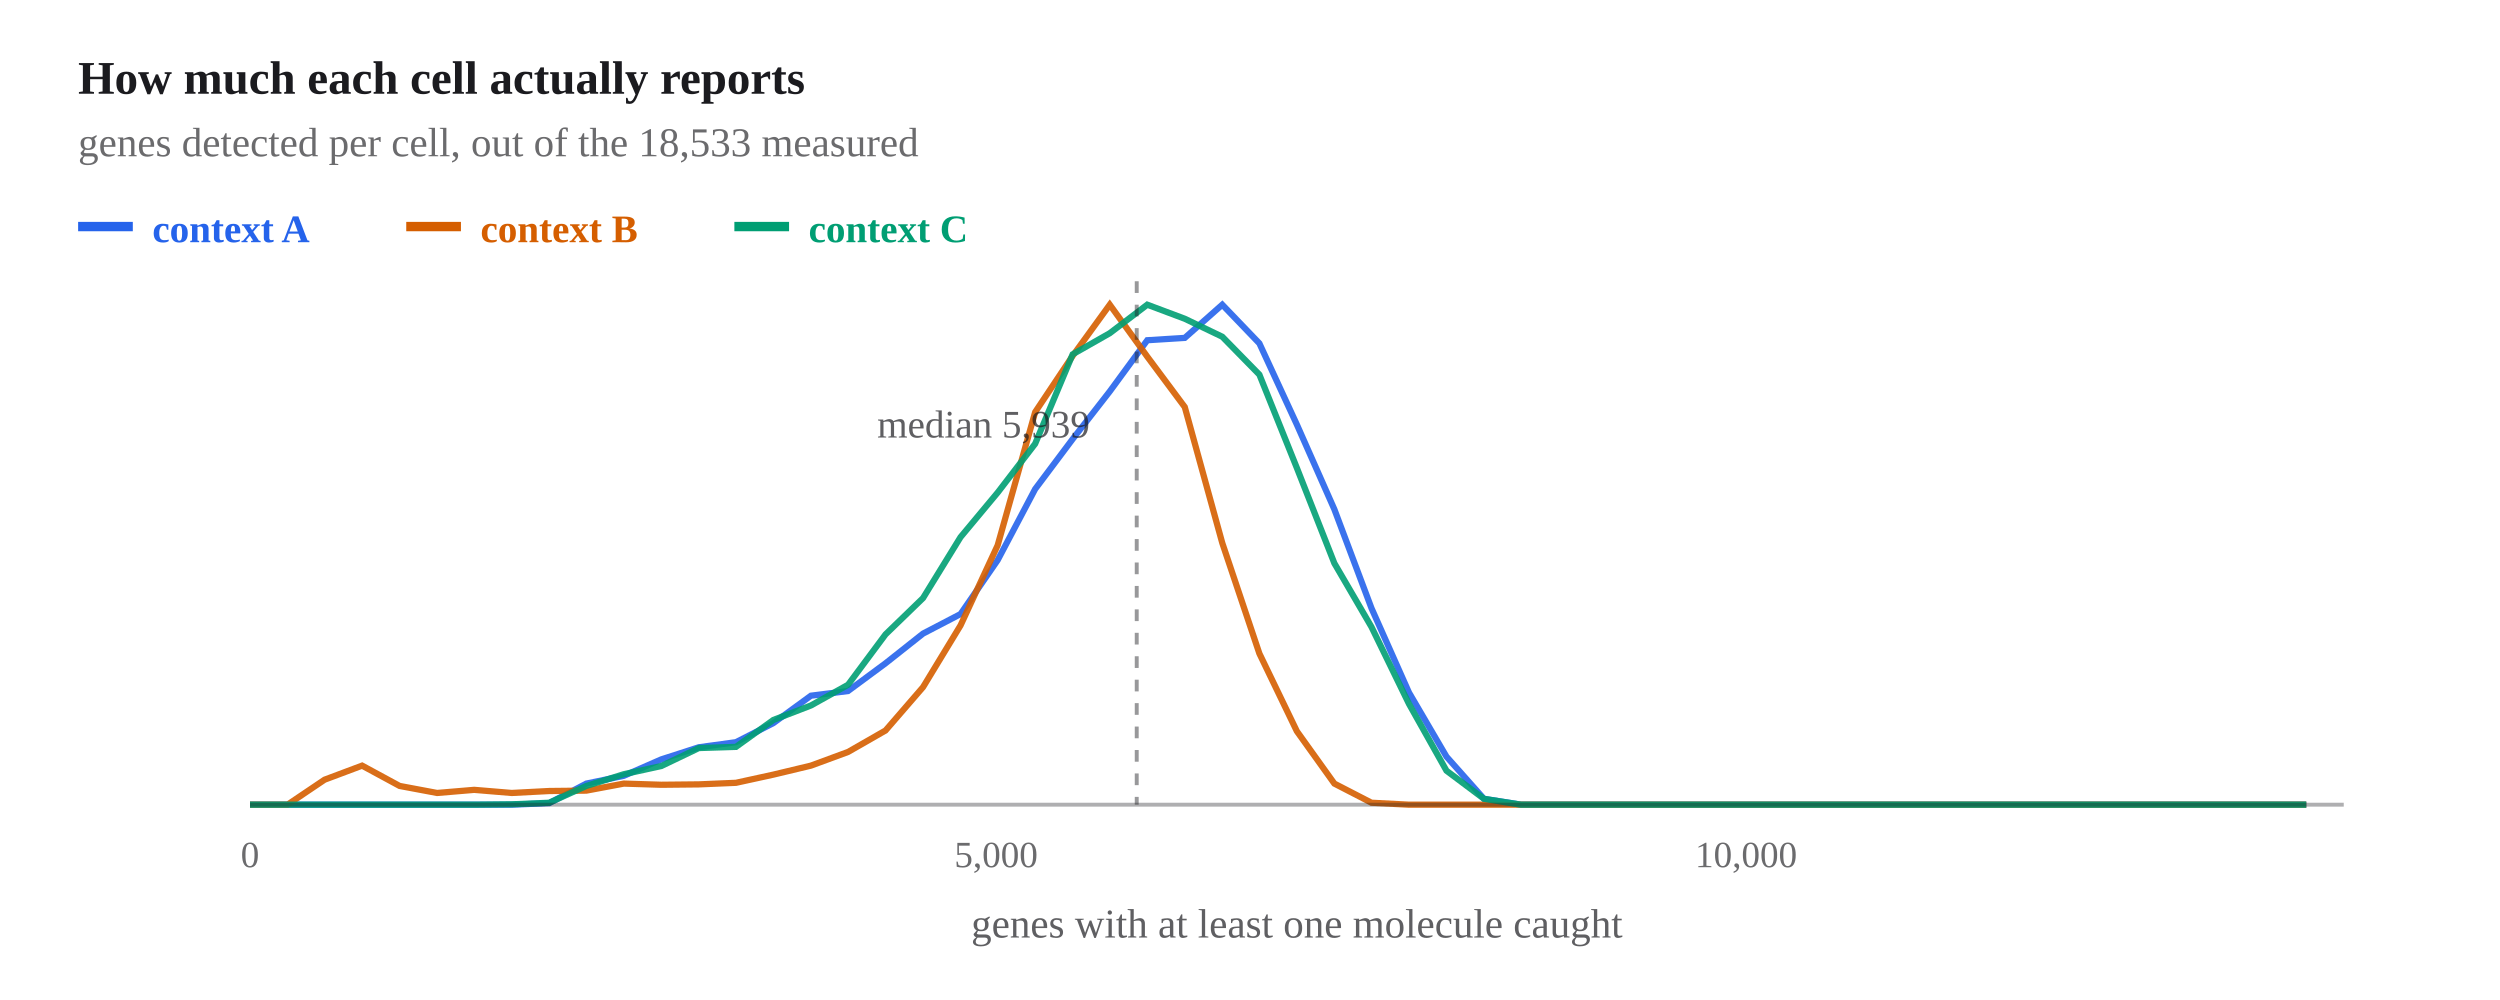
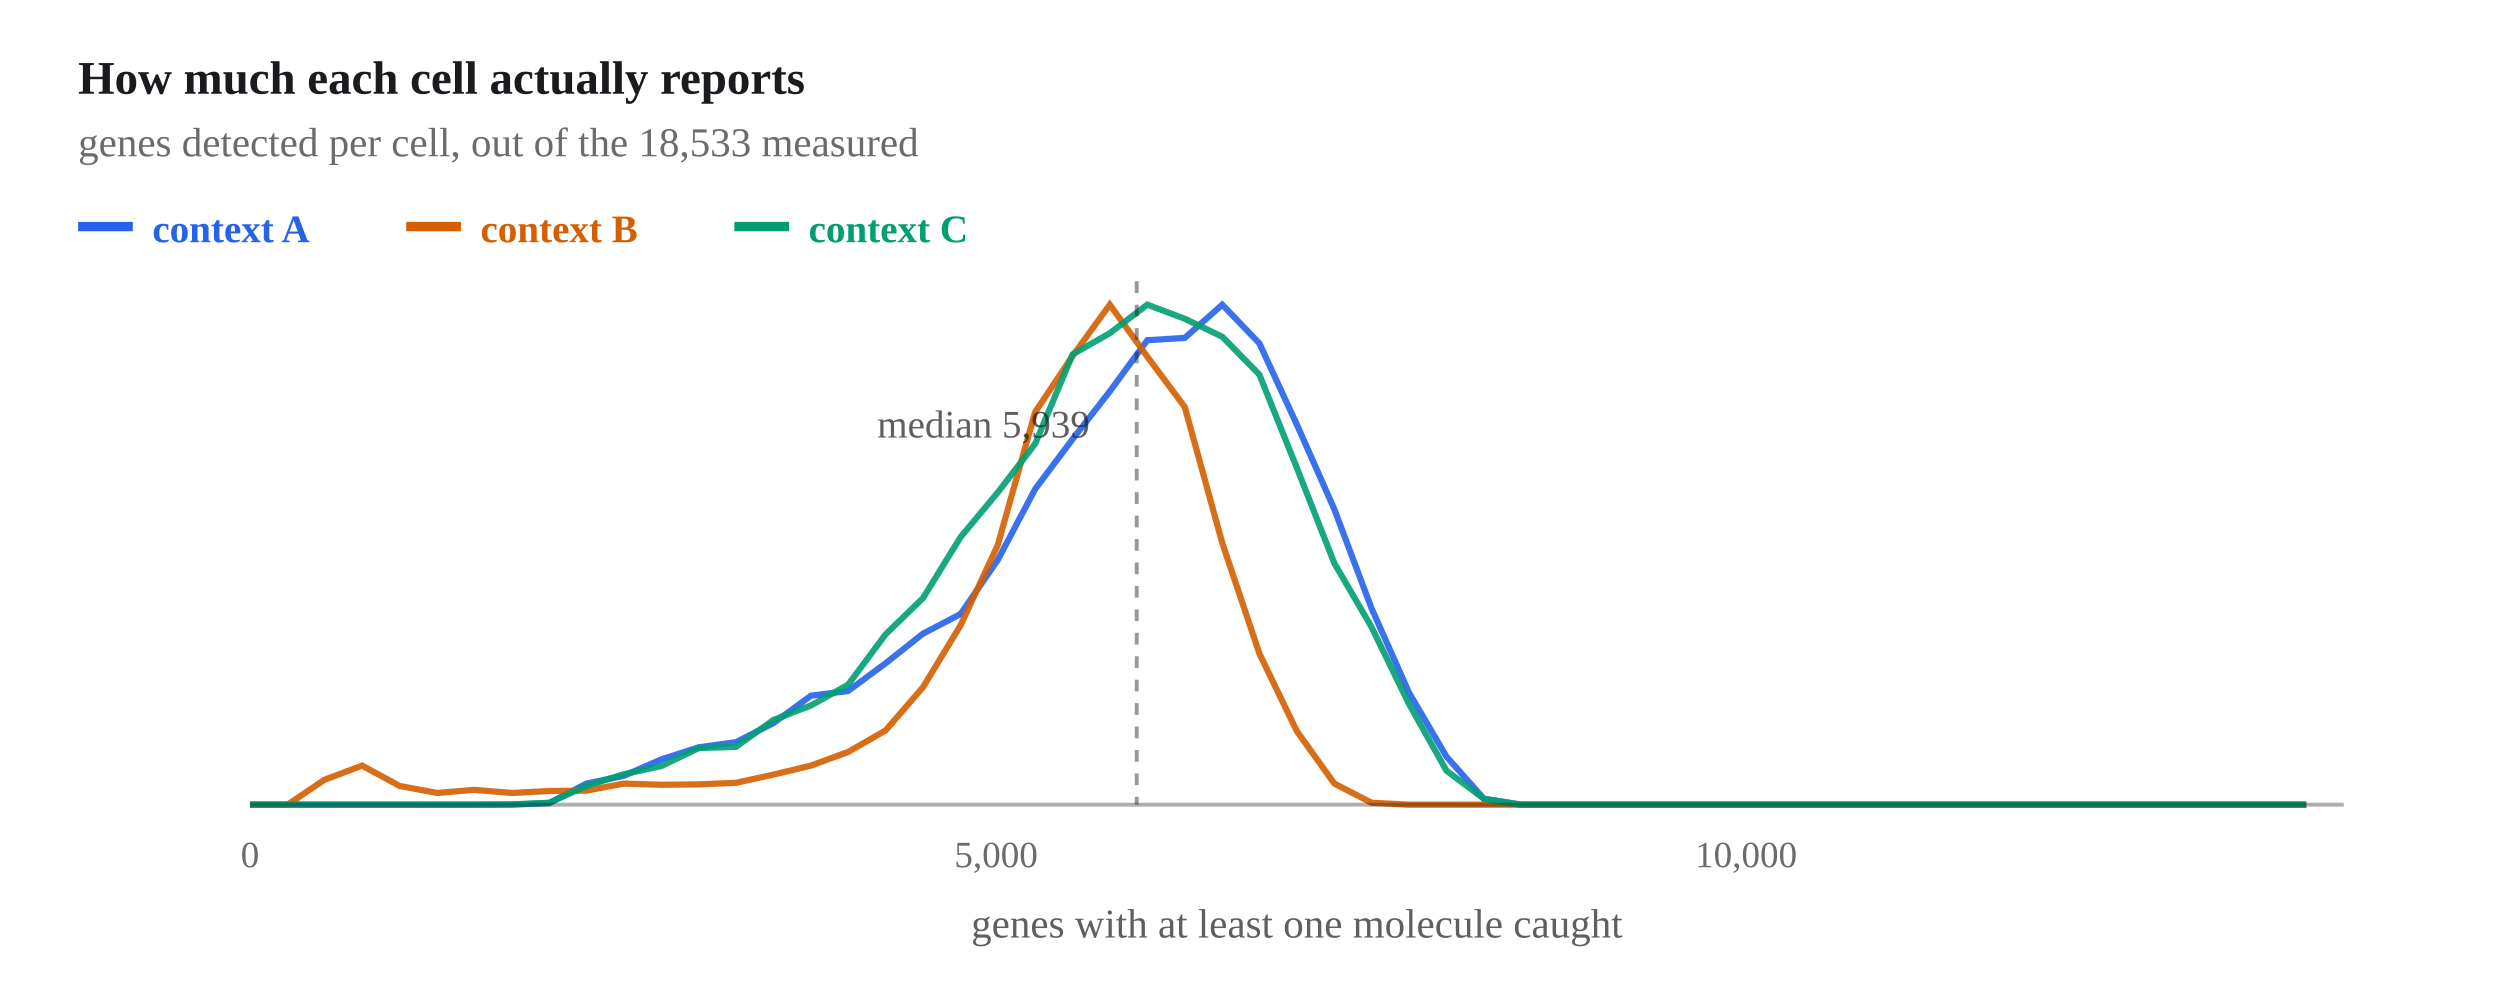
- <svg xmlns="http://www.w3.org/2000/svg" color="#1b1b1f" viewBox="0 0 640 256" width="100%" role="img" aria-label="Left: distribution of how many genes are detected in each cell, peaking near six thousand of 18,533. Right: the share of the transcriptome sitting below expression thresholds, with nearly half of all genes under five counts per million in every context." style="max-width:640px">
+ <svg xmlns="http://www.w3.org/2000/svg" font-family="Charter, 'Bitstream Charter', XCharter, 'Sitka Text', Cambria, Georgia, 'Times New Roman', serif" color="#1b1b1f" viewBox="0 0 640 257" width="100%" role="img" aria-label="Left: distribution of how many genes are detected in each cell, peaking near six thousand of 18,533. Right: the share of the transcriptome sitting below expression thresholds, with nearly half of all genes under five counts per million in every context." style="max-width:640px">
  <text x="20" y="24" font-size="12" font-weight="600" fill="currentColor">How much each cell actually reports</text>
  <text x="20" y="40" font-size="10.5" fill="currentColor" opacity="0.65">genes detected per cell, out of the 18,533 measured</text>
  <polyline points="64.0,206.0 73.6,206.0 83.1,206.0 92.7,206.0 102.3,206.0 111.9,206.0 121.4,206.0 131.0,206.0 140.6,205.6 150.1,200.6 159.7,198.6 169.3,194.4 178.9,191.3 188.4,190.0 198.0,185.1 207.6,178.1 217.1,176.9 226.7,169.8 236.3,162.2 245.9,157.2 255.4,143.4 265.0,125.2 274.6,112.4 284.1,100.2 293.7,87.1 303.3,86.5 312.9,78.0 322.4,87.9 332.0,108.7 341.6,130.4 351.1,155.7 360.7,177.3 370.3,193.7 379.9,204.5 389.4,206.0 399.0,206.0 408.6,206.0 418.1,206.0 427.7,206.0 437.3,206.0 446.9,206.0 456.4,206.0 466.0,206.0 475.6,206.0 485.1,206.0 494.7,206.0 504.3,206.0 513.9,206.0 523.4,206.0 533.0,206.0 542.6,206.0 552.1,206.0 561.7,206.0 571.3,206.0 580.9,206.0 590.4,206.0" fill="none" stroke="#2563eb" stroke-width="1.6" opacity="0.9" />
  <polyline points="64.0,206.0 73.6,206.0 83.1,199.6 92.7,196.0 102.3,201.2 111.9,203.0 121.4,202.2 131.0,203.0 140.6,202.5 150.1,202.4 159.7,200.6 169.3,200.9 178.9,200.8 188.4,200.4 198.0,198.3 207.6,196.0 217.1,192.5 226.7,187.0 236.3,175.9 245.9,160.1 255.4,139.6 265.0,105.5 274.6,91.1 284.1,78.0 293.7,91.3 303.3,104.2 312.9,139.0 322.4,167.3 332.0,187.2 341.6,200.6 351.1,205.5 360.7,206.0 370.3,206.0 379.9,206.0 389.4,206.0 399.0,206.0 408.6,206.0 418.1,206.0 427.7,206.0 437.3,206.0 446.9,206.0 456.4,206.0 466.0,206.0 475.6,206.0 485.1,206.0 494.7,206.0 504.3,206.0 513.9,206.0 523.4,206.0 533.0,206.0 542.6,206.0 552.1,206.0 561.7,206.0 571.3,206.0 580.9,206.0 590.4,206.0" fill="none" stroke="#d55e00" stroke-width="1.6" opacity="0.9" />
  <polyline points="64.0,206.0 73.6,206.0 83.1,206.0 92.7,206.0 102.3,206.0 111.9,206.0 121.4,206.0 131.0,205.9 140.6,205.5 150.1,201.2 159.7,198.2 169.3,196.1 178.9,191.5 188.4,191.2 198.0,184.3 207.6,180.6 217.1,175.3 226.7,162.4 236.3,153.1 245.9,137.5 255.4,126.1 265.0,113.6 274.6,90.7 284.1,85.3 293.7,78.0 303.3,81.6 312.9,86.2 322.4,95.9 332.0,119.8 341.6,144.2 351.1,160.5 360.7,180.2 370.3,197.3 379.9,204.5 389.4,206.0 399.0,206.0 408.6,206.0 418.1,206.0 427.7,206.0 437.3,206.0 446.9,206.0 456.4,206.0 466.0,206.0 475.6,206.0 485.1,206.0 494.7,206.0 504.3,206.0 513.9,206.0 523.4,206.0 533.0,206.0 542.6,206.0 552.1,206.0 561.7,206.0 571.3,206.0 580.9,206.0 590.4,206.0" fill="none" stroke="#009e73" stroke-width="1.6" opacity="0.9" />
  <line x1="291" y1="72" x2="291" y2="206" stroke="currentColor" stroke-width="1" stroke-dasharray="3 3" opacity="0.45" />
  <text x="279" y="112" font-size="10" text-anchor="end" fill="currentColor" opacity="0.7">median 5,939</text>
  <line x1="64" y1="206" x2="600" y2="206" stroke="currentColor" stroke-width="1" opacity="0.35" />
  <text x="64" y="222" font-size="9.5" text-anchor="middle" fill="currentColor" opacity="0.65">0</text>
  <text x="255" y="222" font-size="9.5" text-anchor="middle" fill="currentColor" opacity="0.65">5,000</text>
  <text x="447" y="222" font-size="9.5" text-anchor="middle" fill="currentColor" opacity="0.65">10,000</text>
  <text x="332" y="240" font-size="10.5" text-anchor="middle" fill="currentColor" opacity="0.7">genes with at least one molecule caught</text>
  <line x1="20" y1="58" x2="34" y2="58" stroke="#2563eb" stroke-width="2.4" />
  <text x="39" y="62" font-size="10" fill="#2563eb" font-weight="600">context A</text>
  <line x1="104" y1="58" x2="118" y2="58" stroke="#d55e00" stroke-width="2.4" />
  <text x="123" y="62" font-size="10" fill="#d55e00" font-weight="600">context B</text>
  <line x1="188" y1="58" x2="202" y2="58" stroke="#009e73" stroke-width="2.4" />
  <text x="207" y="62" font-size="10" fill="#009e73" font-weight="600">context C</text>
</svg>
